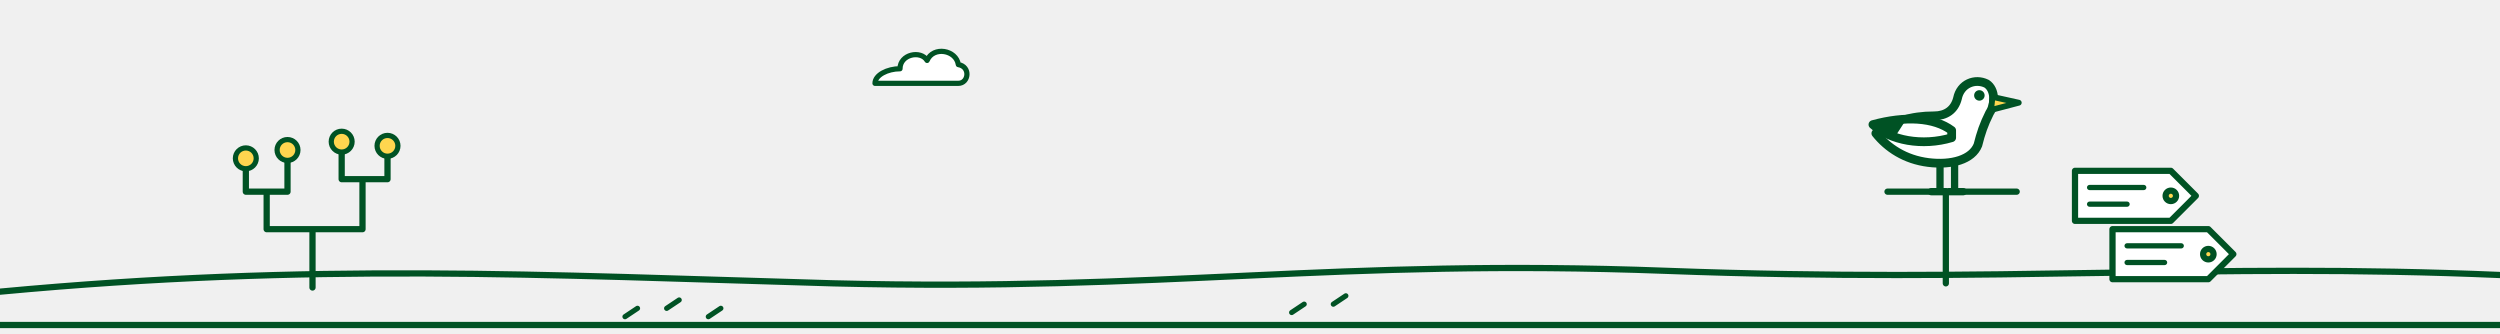
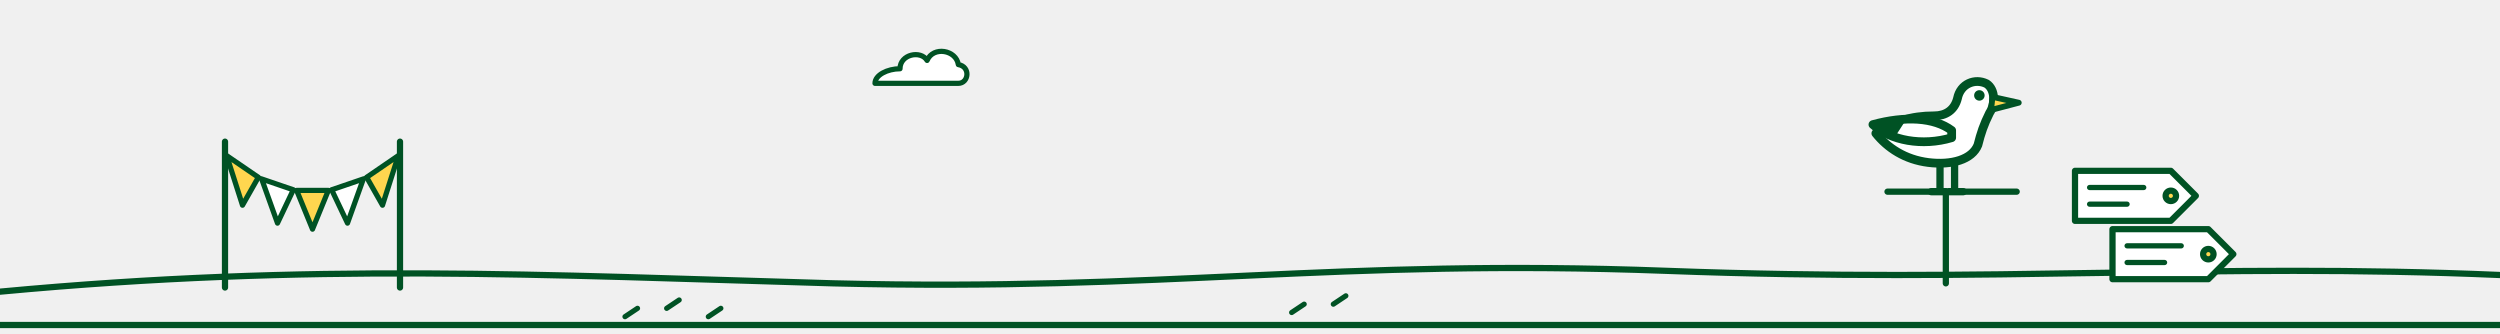
<svg xmlns="http://www.w3.org/2000/svg" viewBox="0 0 1200 160">
  <g fill="none" stroke="#005224" stroke-width="3" stroke-linecap="round" stroke-linejoin="round">
    <path d="M0,140 C150,126 260,132 400,136 C560,140 640,124 800,130 C960,136 1060,126 1200,132" />
    <path d="M0,156 H1200" />
    <path d="M300,152 l6,-4 M320,148 l6,-4 M340,152 l6,-4 M620,150 l6,-4 M640,146 l6,-4" stroke-width="2.5" />
-     <path d="M150,138 V110 M150,110 H128 V92 M150,110 H174 V86 M128,92 H118 V80 M128,92 H138 V76 M174,86 H164 V72 M174,86 H186 V74" />
-     <g fill="#FFD64F" stroke-width="2.5">
-       <circle cx="118" cy="76" r="5" />
-       <circle cx="138" cy="72" r="5" />
-       <circle cx="164" cy="68" r="5" />
-       <circle cx="186" cy="70" r="5" />
-     </g>
    <path d="M420,40 H460 C465,40 466,32 460,31 C459,24 448,22 445,29 C442,24 432,26 432,33 C426,33 420,36 420,40 Z" fill="#FFFFFF" stroke-width="2.5" />
+     <path d="M108,138 V68 M192,138 V68" />
+     <path d="M108,74 Q150,110 192,74" stroke-width="2" />
+     <path d="M108.8,74.7 L124.0,85.1 L116.4,98.5 Z" fill="#FFD64F" stroke-width="2.5" />
+     <path d="M125.6,85.9 L140.8,91.1 L133.2,107.1 Z" fill="#FFFFFF" stroke-width="2.5" />
+     <path d="M142.4,91.4 L157.6,91.4 L150.0,110.0 Z" fill="#FFD64F" stroke-width="2.5" />
+     <path d="M159.2,91.1 L174.4,85.9 L166.8,107.1 Z" fill="#FFFFFF" stroke-width="2.5" />
+     <path d="M176.0,85.1 L191.2,74.7 L183.6,98.5 Z" fill="#FFD64F" stroke-width="2.5" />
    <path d="M996,82 H1042 L1054,94 L1042,106 H996 Z" fill="#FFFFFF" />
    <circle cx="1042" cy="94" r="2.5" fill="#FFD64F" />
    <path d="M1003,90 H1029" stroke-width="2.5" />
    <path d="M1003,98 H1021" stroke-width="2.5" />
    <path d="M1014,110 H1060 L1072,122 L1060,134 H1014 Z" fill="#FFFFFF" />
    <circle cx="1060" cy="122" r="2.5" fill="#FFD64F" />
    <path d="M1021,118 H1047" stroke-width="2.5" />
    <path d="M1021,126 H1039" stroke-width="2.5" />
    <path d="M934,92 V136" />
    <path d="M906,92 H968" />
    <g transform="translate(850 -6) scale(1.4)">
      <path d="M58,59.5 V70 M63,59 V70 M55,70 H60 M61,70 H66" stroke-width="2.5" />
      <path d="M36,50 C42,46 48,44 56,44 C60,44 63,42 64,38 C65,33 70,31 74,33 C77,35 77,40 75,43 C73,47 72,50 71,54 C69,59 62,61 54,60 C46,59 40,55 36,50 Z" fill="#FFFFFF" />
      <path d="M76,37.5 L85,39.5 L75.5,42 Z" fill="#FFD64F" stroke-width="2" />
      <circle cx="71.5" cy="37" r="1.8" fill="#005224" stroke="none" />
      <path d="M62,49 C56,44.5 46,44 35,47 C41,52.5 52,54.5 62,51.5 Z" fill="#FFFFFF" />
      <path d="M35,47 C38.5,46 42,45.5 45,45.6 L41.5,51 C39,50.2 36.8,48.8 35,47 Z" fill="#005224" stroke-width="2" />
    </g>
  </g>
</svg>
